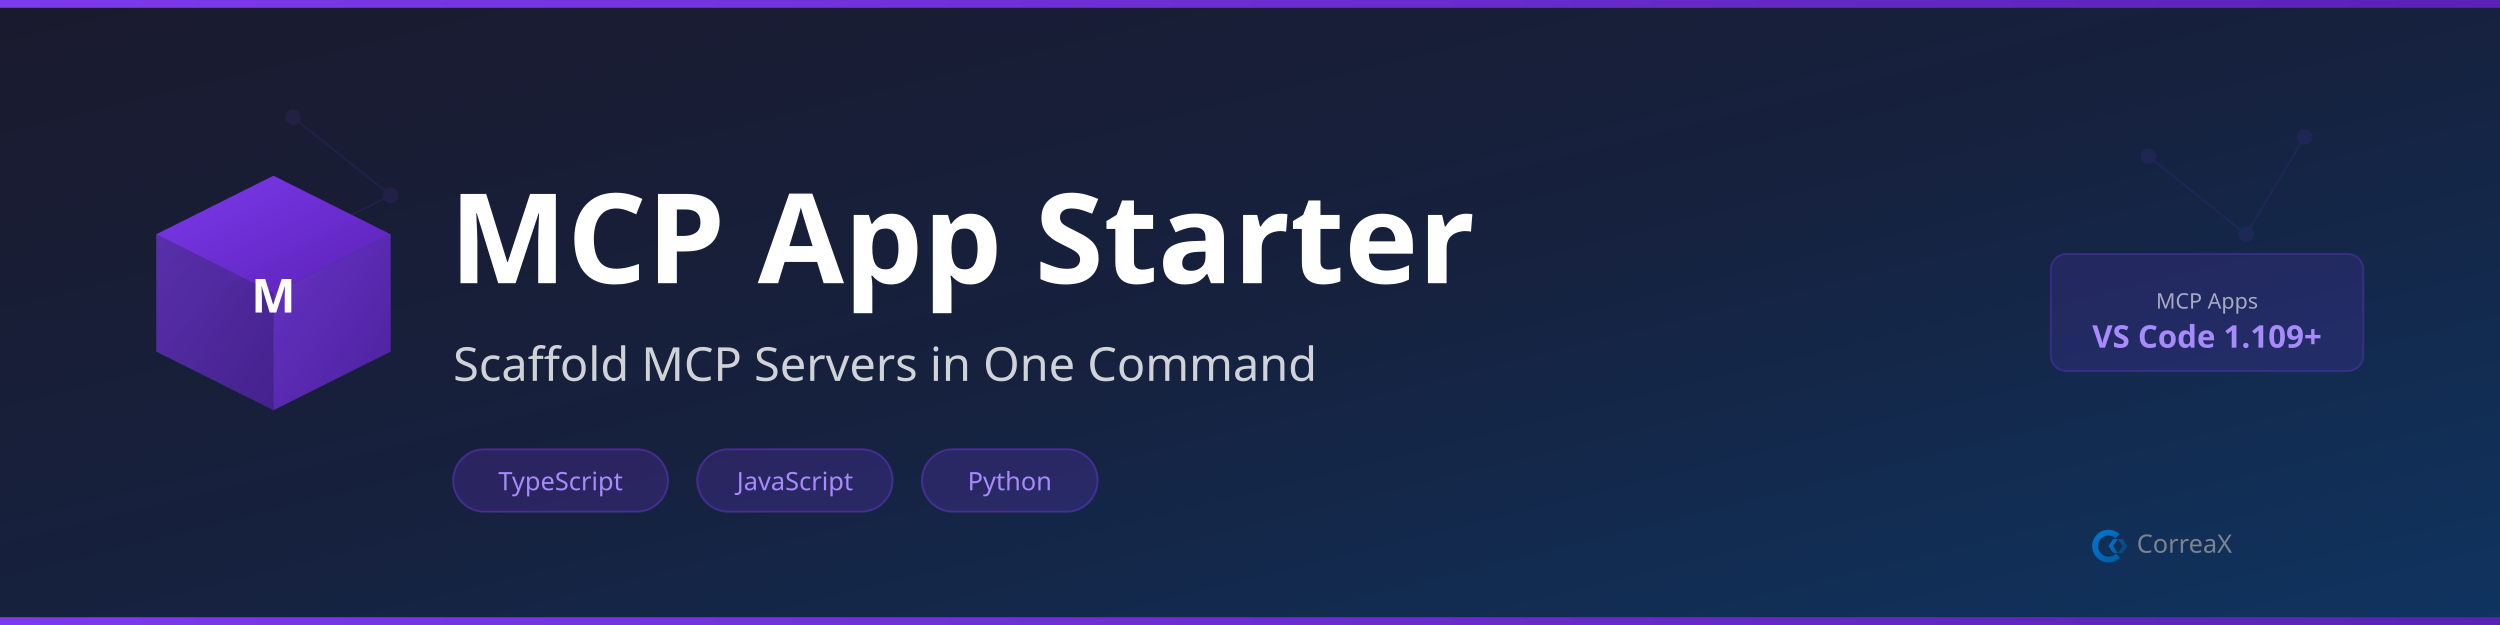
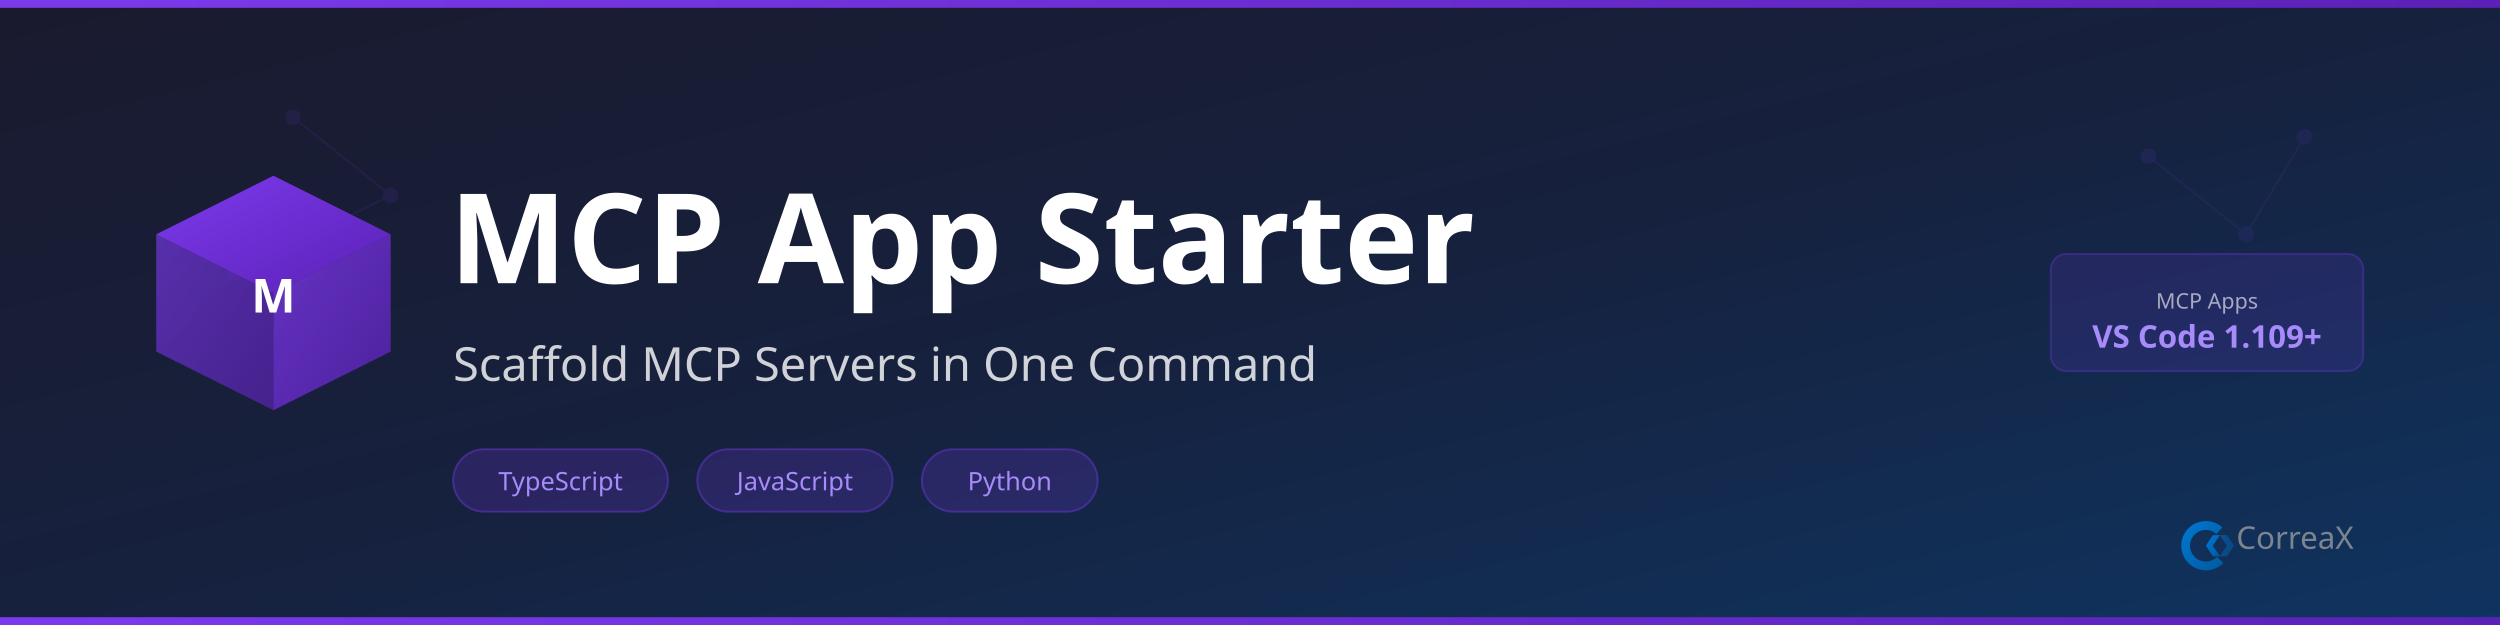
<svg xmlns="http://www.w3.org/2000/svg" viewBox="0 0 1280 320">
  <defs>
    <linearGradient id="bgGrad" x1="0%" y1="0%" x2="100%" y2="100%">
      <stop offset="0%" stop-color="#1a1a2e" />
      <stop offset="50%" stop-color="#16213e" />
      <stop offset="100%" stop-color="#0f3460" />
    </linearGradient>
    <linearGradient id="accentGrad" x1="0%" y1="0%" x2="100%" y2="0%">
      <stop offset="0%" stop-color="#7c3aed" />
      <stop offset="100%" stop-color="#5b21b6" />
    </linearGradient>
    <linearGradient id="cubeGrad" x1="0%" y1="0%" x2="100%" y2="100%">
      <stop offset="0%" stop-color="#7c3aed" />
      <stop offset="100%" stop-color="#5b21b6" />
    </linearGradient>
    <linearGradient id="cxGrad" x1="0%" y1="0%" x2="100%" y2="100%">
      <stop offset="0%" stop-color="#0078d4" />
      <stop offset="100%" stop-color="#005a9e" />
    </linearGradient>
  </defs>
  <rect width="1280" height="320" fill="url(#bgGrad)" />
  <rect x="0" y="0" width="1280" height="4" fill="url(#accentGrad)" />
  <rect x="0" y="316" width="1280" height="4" fill="url(#accentGrad)" />
  <g opacity="0.1">
    <circle cx="150" cy="60" r="4" fill="#7c3aed" />
    <circle cx="200" cy="100" r="4" fill="#7c3aed" />
    <circle cx="120" cy="140" r="4" fill="#7c3aed" />
    <line x1="150" y1="60" x2="200" y2="100" stroke="#7c3aed" stroke-width="1" />
    <line x1="200" y1="100" x2="120" y2="140" stroke="#7c3aed" stroke-width="1" />
    <circle cx="1100" cy="80" r="4" fill="#7c3aed" />
    <circle cx="1150" cy="120" r="4" fill="#7c3aed" />
    <circle cx="1180" cy="70" r="4" fill="#7c3aed" />
    <line x1="1100" y1="80" x2="1150" y2="120" stroke="#7c3aed" stroke-width="1" />
    <line x1="1150" y1="120" x2="1180" y2="70" stroke="#7c3aed" stroke-width="1" />
  </g>
  <g transform="translate(80, 90)">
    <path d="M60 0 L120 30 L120 90 L60 120 L0 90 L0 30 Z" fill="url(#cubeGrad)" opacity="0.3" />
    <path d="M60 0 L120 30 L60 60 L0 30 Z" fill="url(#cubeGrad)" />
    <path d="M60 60 L120 30 L120 90 L60 120 Z" fill="url(#cubeGrad)" opacity="0.7" />
    <path d="M0 30 L60 60 L60 120 L0 90 Z" fill="url(#cubeGrad)" opacity="0.5" />
    <text x="60" y="70" text-anchor="middle" font-family="Segoe UI, system-ui, sans-serif" font-size="24" font-weight="700" fill="#ffffff">M</text>
  </g>
  <text x="230" y="145" font-family="Segoe UI, system-ui, sans-serif" font-size="64" font-weight="700" fill="#ffffff">
    MCP App Starter
  </text>
  <text x="232" y="195" font-family="Segoe UI, system-ui, sans-serif" font-size="24" fill="rgba(255,255,255,0.8)">
    Scaffold MCP Servers in One Command
  </text>
  <g transform="translate(232, 230)">
    <rect x="0" y="0" width="110" height="32" rx="16" fill="rgba(124,58,237,0.2)" stroke="rgba(124,58,237,0.4)" stroke-width="1" />
    <text x="55" y="21" text-anchor="middle" font-family="Segoe UI, system-ui, sans-serif" font-size="13" fill="#a78bfa">TypeScript</text>
    <rect x="125" y="0" width="100" height="32" rx="16" fill="rgba(124,58,237,0.2)" stroke="rgba(124,58,237,0.4)" stroke-width="1" />
    <text x="175" y="21" text-anchor="middle" font-family="Segoe UI, system-ui, sans-serif" font-size="13" fill="#a78bfa">JavaScript</text>
    <rect x="240" y="0" width="90" height="32" rx="16" fill="rgba(124,58,237,0.2)" stroke="rgba(124,58,237,0.4)" stroke-width="1" />
    <text x="285" y="21" text-anchor="middle" font-family="Segoe UI, system-ui, sans-serif" font-size="13" fill="#a78bfa">Python</text>
  </g>
  <g transform="translate(1050, 130)">
    <rect x="0" y="0" width="160" height="60" rx="8" fill="rgba(124,58,237,0.15)" stroke="rgba(124,58,237,0.3)" stroke-width="1" />
    <text x="80" y="28" text-anchor="middle" font-family="Segoe UI, system-ui, sans-serif" font-size="11" fill="rgba(255,255,255,0.6)">MCP Apps</text>
    <text x="80" y="48" text-anchor="middle" font-family="Segoe UI, system-ui, sans-serif" font-size="16" font-weight="600" fill="#a78bfa">VS Code 1.109+</text>
  </g>
-   <g transform="translate(1070, 270)">
-     <g transform="scale(0.6)">
+   <g transform="translate(1115, 265)">
+     <g transform="scale(0.9)">
      <path d="M16 2C8.268 2 2 8.268 2 16s6.268 14 14 14c3.866 0 7.389-1.568 9.928-4.1l-3.535-3.536A9.002 9.002 0 0116 25c-4.97 0-9-4.03-9-9s4.03-9 9-9c2.29 0 4.38.857 5.971 2.268l3.464-3.639C22.993 3.352 19.66 2 16 2z" fill="url(#cxGrad)" />
      <path d="M20 10l-4 6 4 6h4l-4-6 4-6h-4z" fill="url(#cxGrad)" />
      <path d="M24 10l4 6-4 6h4l4-6-4-6h-4z" fill="url(#cxGrad)" opacity="0.5" />
    </g>
-     <text x="24" y="13" font-family="Segoe UI, system-ui, sans-serif" font-size="13" fill="rgba(160,160,160,0.75)">CorreaX</text>
+     <text x="30" y="16" font-family="Segoe UI, system-ui, sans-serif" font-size="16" fill="rgba(160,160,160,0.75)">CorreaX</text>
  </g>
</svg>
